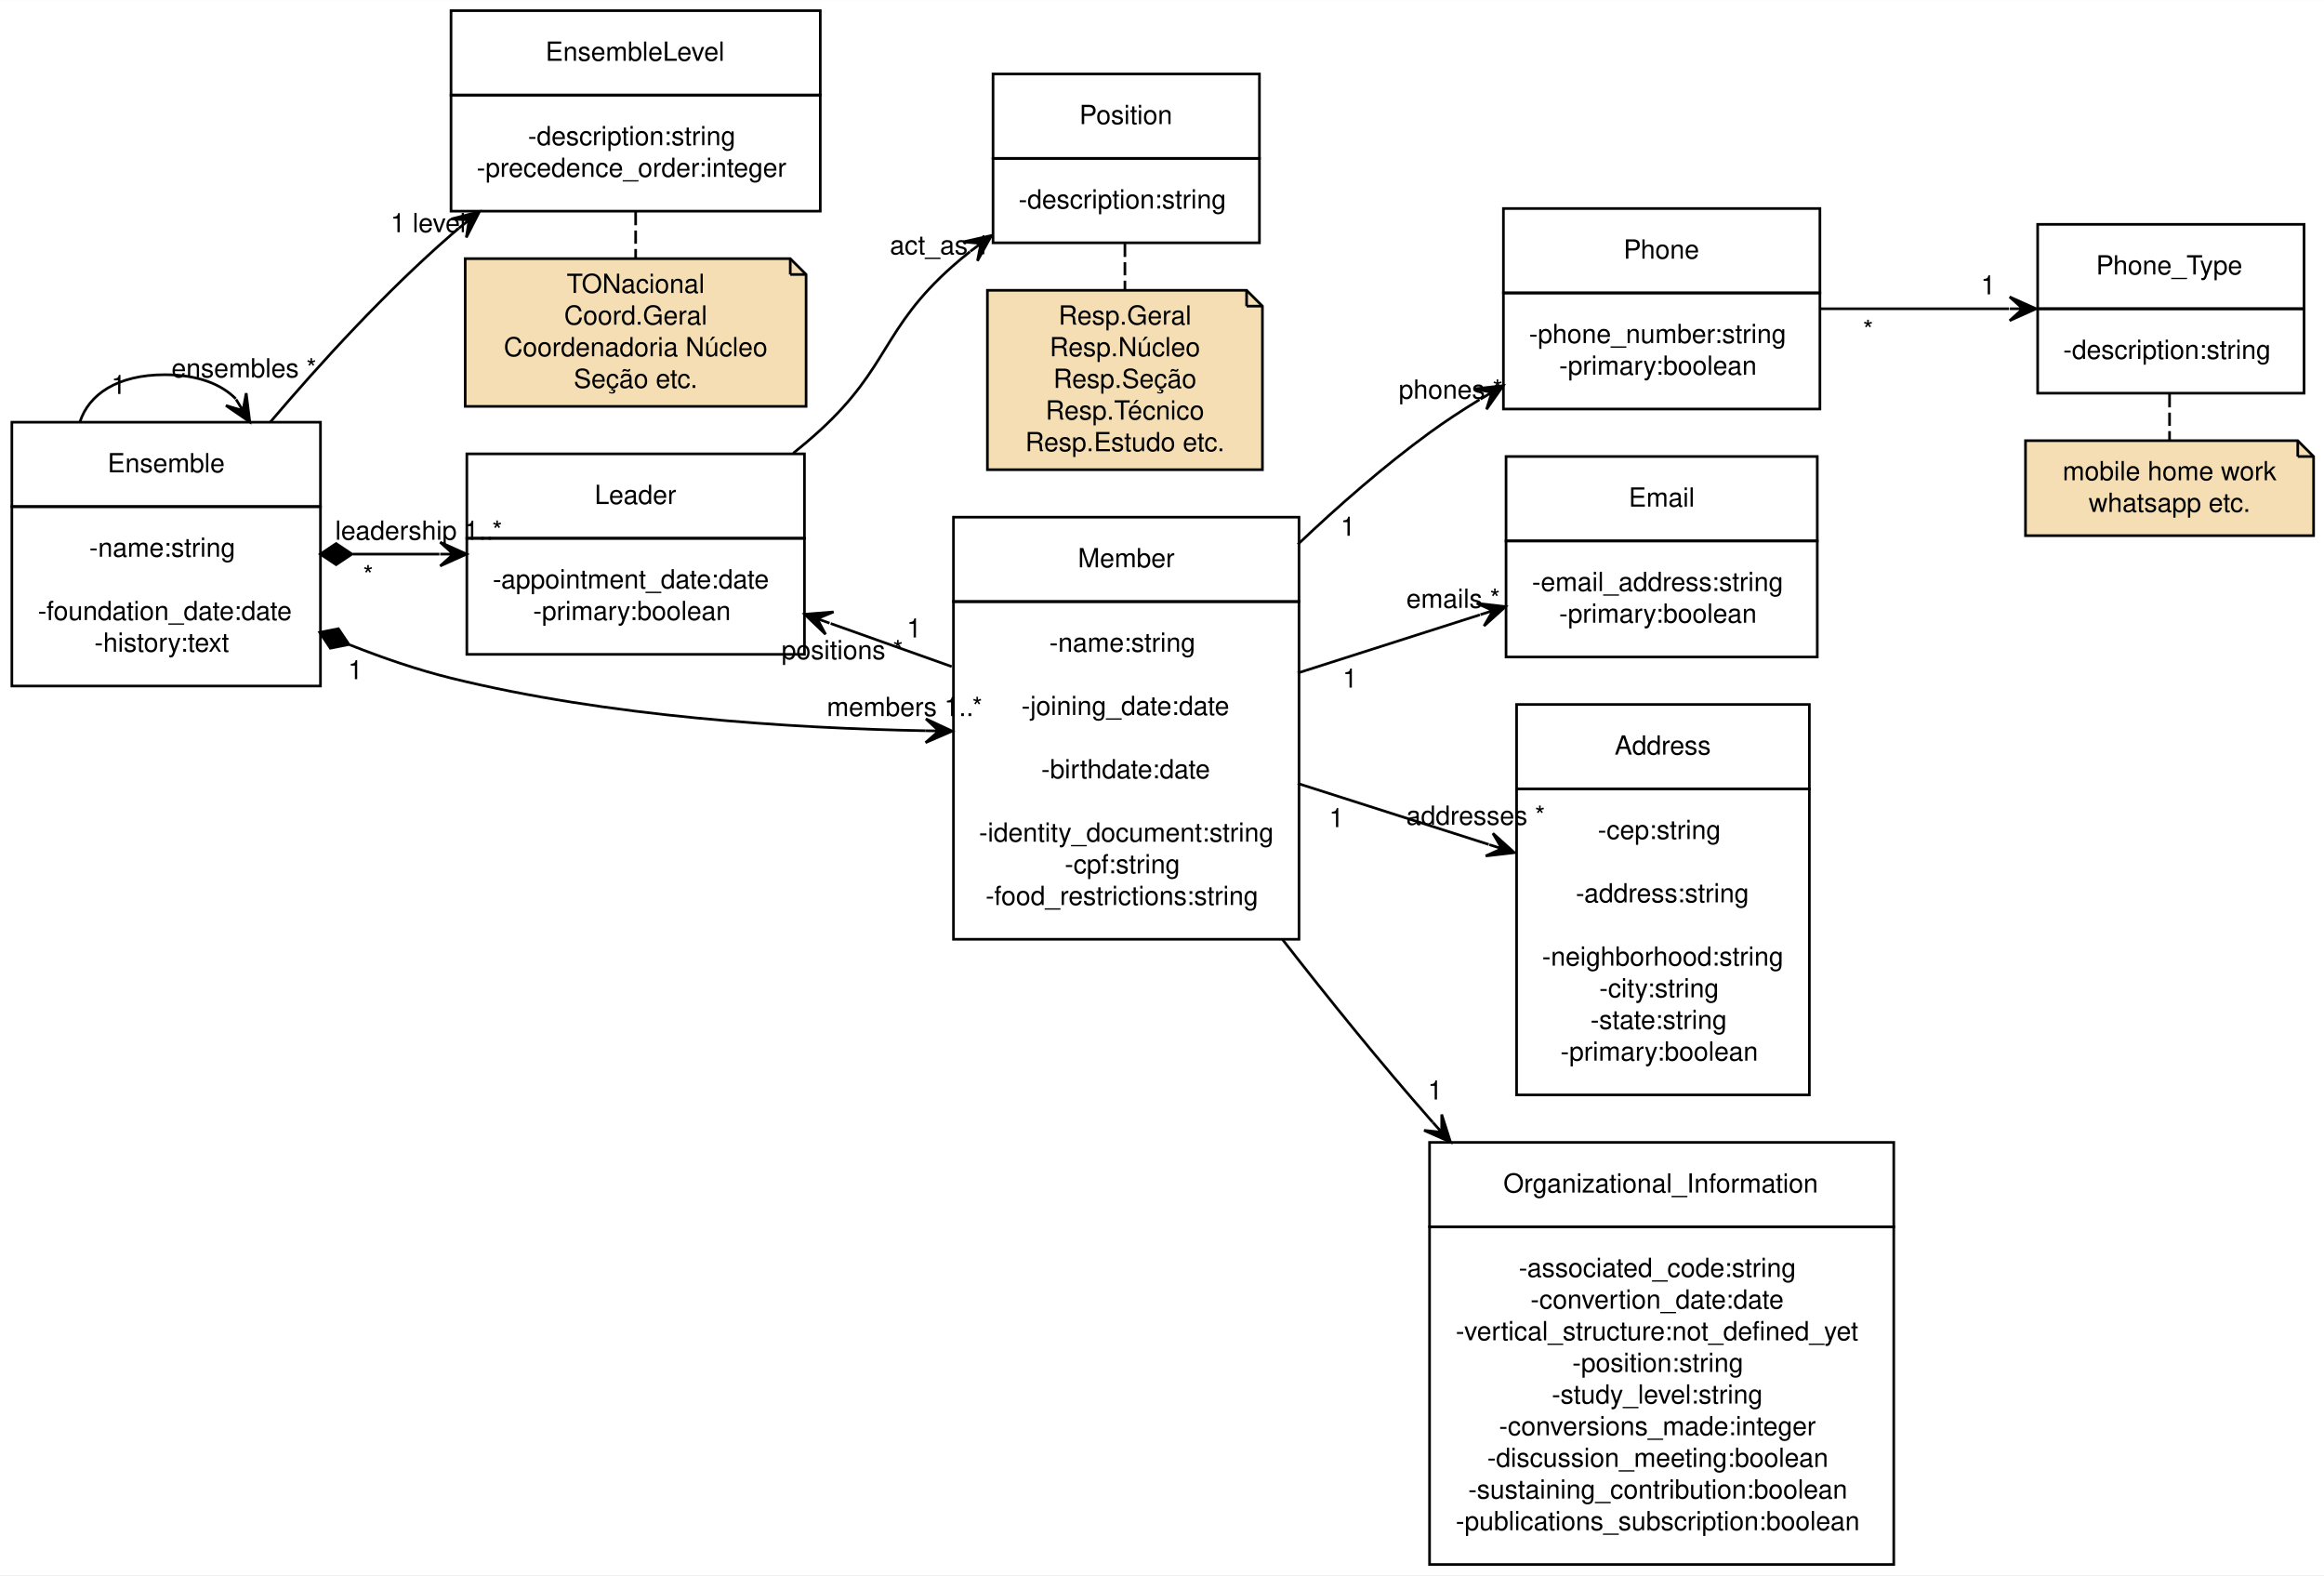
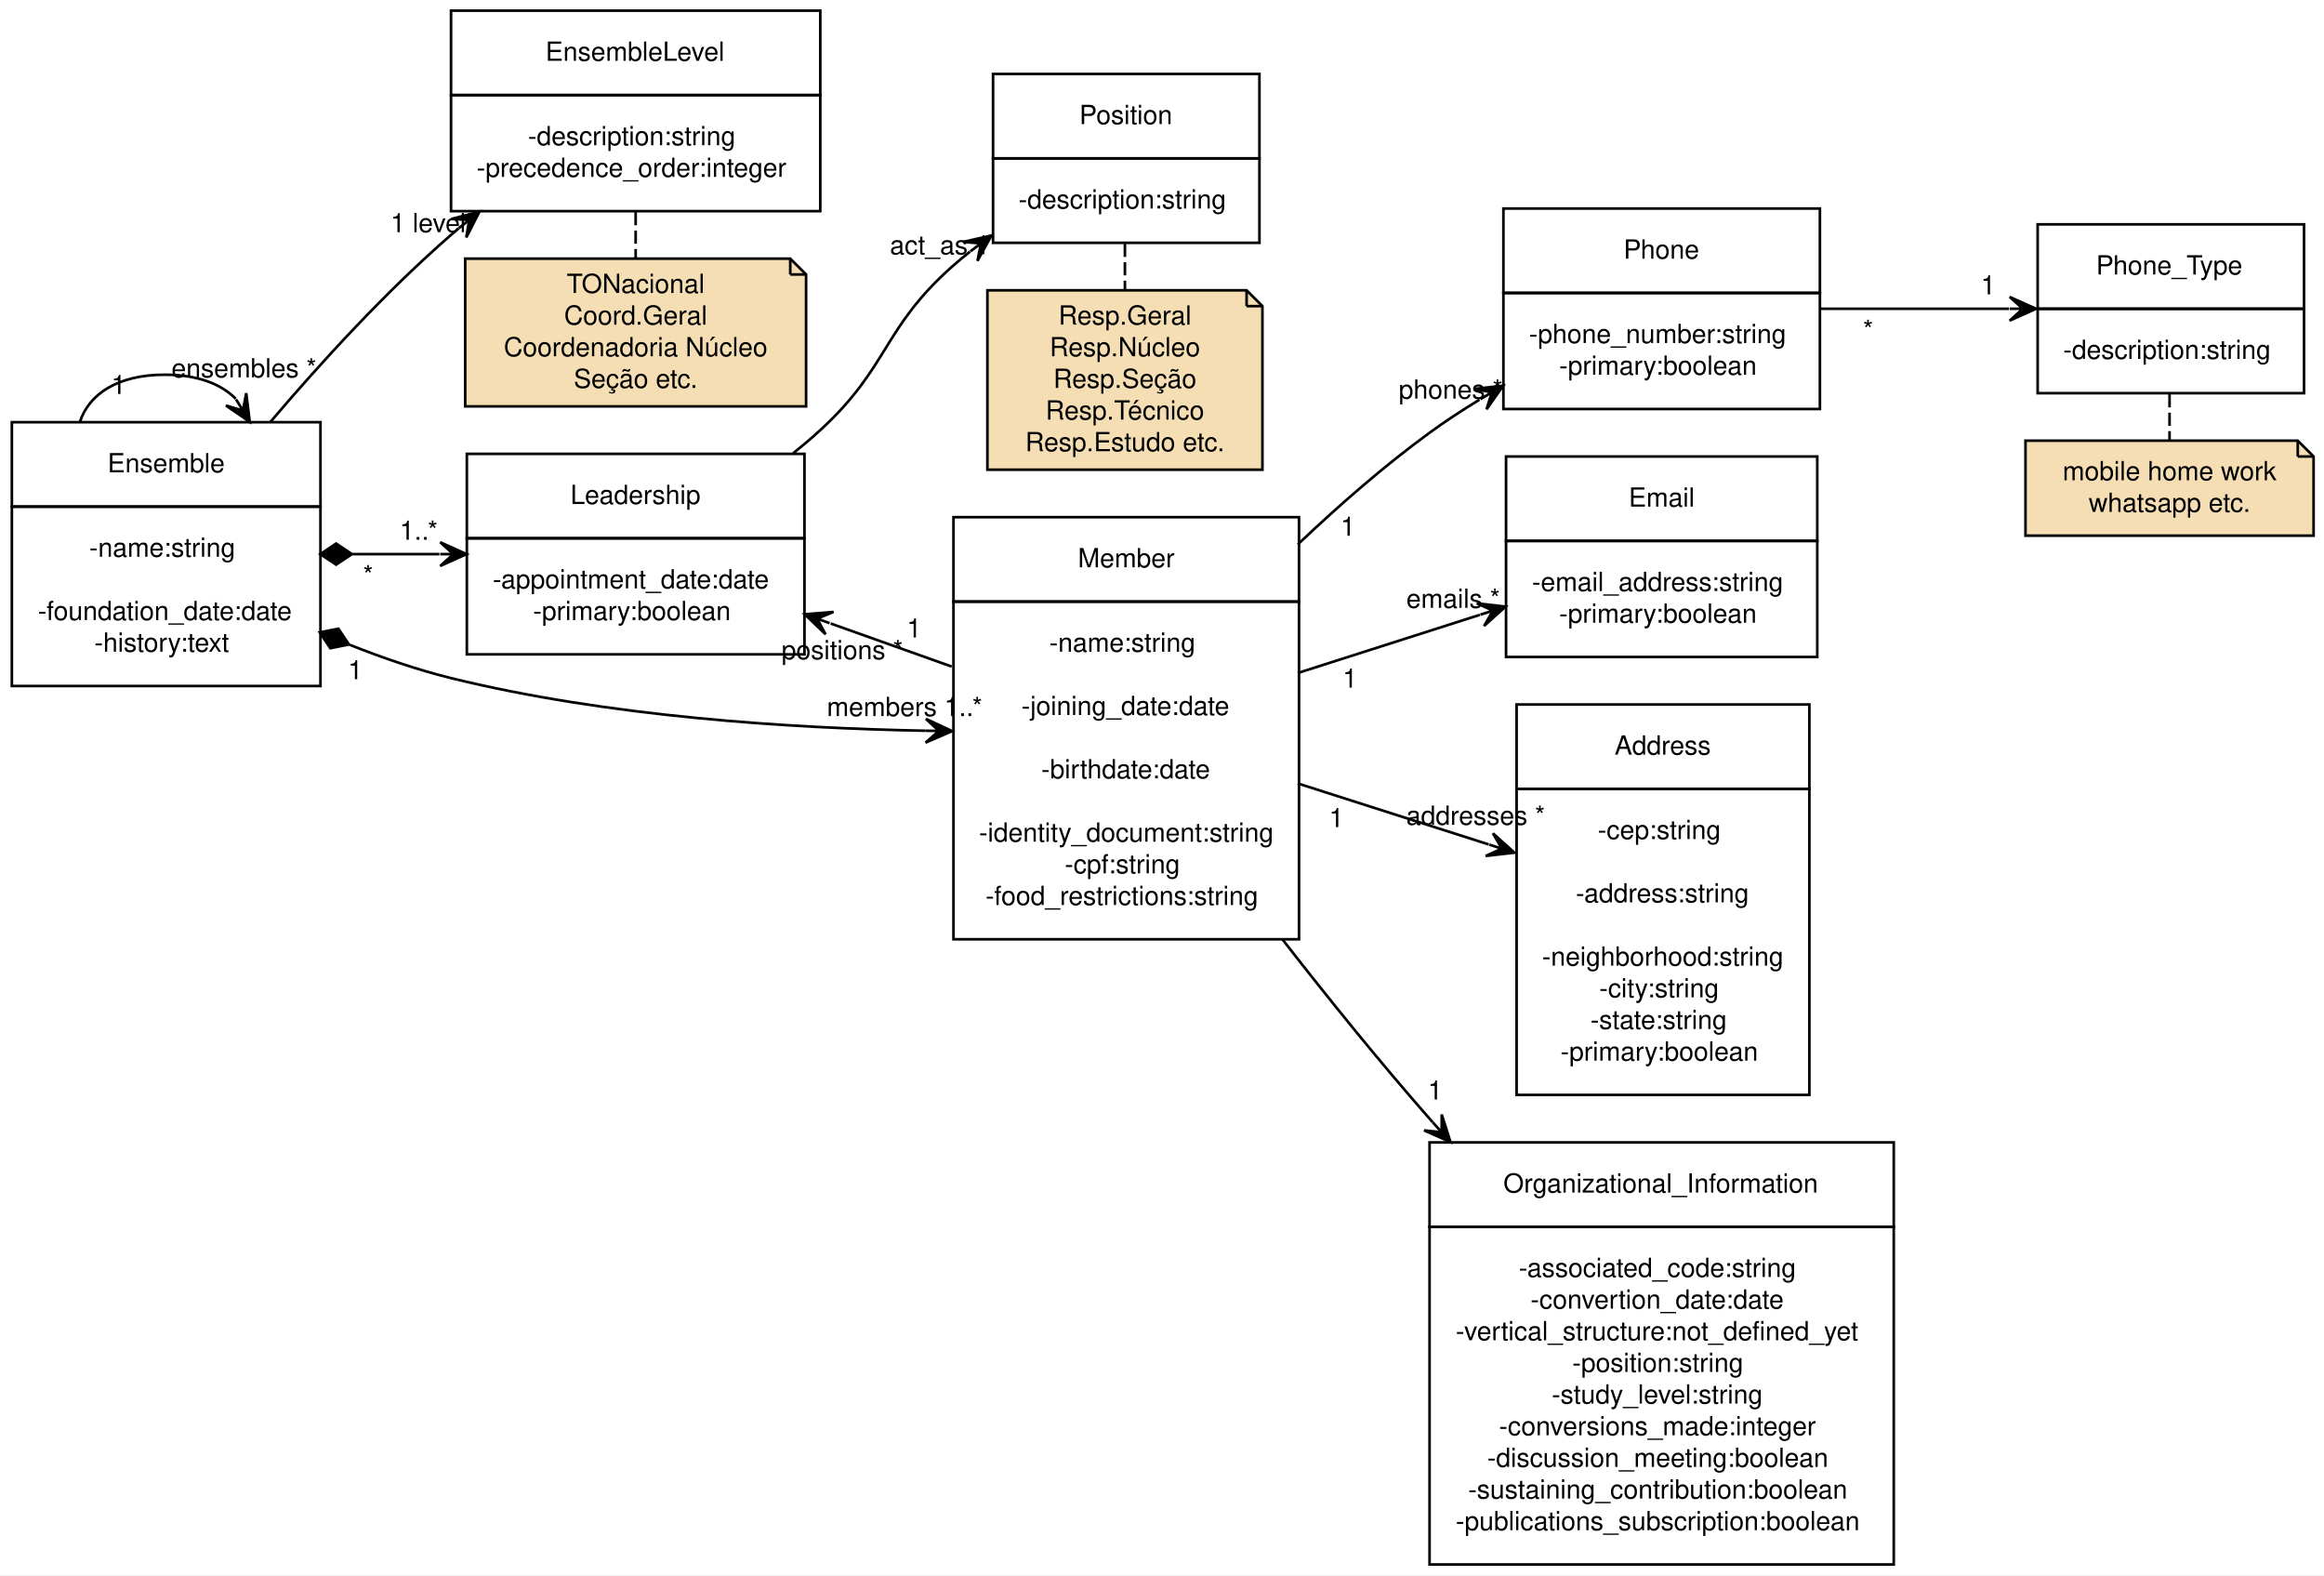
<svg xmlns="http://www.w3.org/2000/svg" width="881pt" height="597pt" viewBox="0.00 0.00 881.12 597.00">
  <g id="graph0" class="graph" transform="scale(1 1) rotate(0) translate(4 593)">
    <polygon fill="#ffffff" stroke="transparent" points="-4,4 -4,-593 877.115,-593 877.115,4 -4,4" />
    <g id="node1" class="node">
      <polygon fill="none" stroke="#000000" points="372.5,-533 372.5,-565 473.5,-565 473.5,-533 372.5,-533" />
      <text text-anchor="start" x="405.219" y="-546" font-family="Helvetica,sans-Serif" font-size="10.00" fill="#000000">Position</text>
      <polygon fill="none" stroke="#000000" points="372.5,-501 372.5,-533 473.5,-533 473.5,-501 372.5,-501" />
      <text text-anchor="start" x="382.163" y="-514" font-family="Helvetica,sans-Serif" font-size="10.00" fill="#000000"> -description:string</text>
    </g>
    <g id="node12" class="node">
      <polygon fill="#f5deb3" stroke="#000000" points="468.637,-483 370.363,-483 370.363,-415 474.637,-415 474.637,-477 468.637,-483" />
      <polyline fill="none" stroke="#000000" points="468.637,-483 468.637,-477 " />
      <polyline fill="none" stroke="#000000" points="474.637,-477 468.637,-477 " />
      <text text-anchor="middle" x="422.5" y="-470" font-family="Helvetica,sans-Serif" font-size="10.00" fill="#000000">Resp.Geral</text>
      <text text-anchor="middle" x="422.5" y="-458" font-family="Helvetica,sans-Serif" font-size="10.00" fill="#000000">Resp.Núcleo</text>
      <text text-anchor="middle" x="422.5" y="-446" font-family="Helvetica,sans-Serif" font-size="10.00" fill="#000000">Resp.Seção</text>
      <text text-anchor="middle" x="422.5" y="-434" font-family="Helvetica,sans-Serif" font-size="10.00" fill="#000000">Resp.Técnico</text>
      <text text-anchor="middle" x="422.5" y="-422" font-family="Helvetica,sans-Serif" font-size="10.00" fill="#000000">Resp.Estudo etc.</text>
    </g>
    <g id="edge11" class="edge">
      <path fill="none" stroke="#000000" stroke-dasharray="5,2" d="M422.5,-500.659C422.5,-494.815 422.5,-488.97 422.5,-483.125" />
    </g>
    <g id="node2" class="node">
      <polygon fill="none" stroke="#000000" points="768.558,-476 768.558,-508 869.558,-508 869.558,-476 768.558,-476" />
      <text text-anchor="start" x="790.712" y="-489" font-family="Helvetica,sans-Serif" font-size="10.00" fill="#000000">Phone_Type</text>
      <polygon fill="none" stroke="#000000" points="768.558,-444 768.558,-476 869.558,-476 869.558,-444 768.558,-444" />
      <text text-anchor="start" x="778.221" y="-457" font-family="Helvetica,sans-Serif" font-size="10.00" fill="#000000"> -description:string</text>
    </g>
    <g id="node13" class="node">
      <polygon fill="#f5deb3" stroke="#000000" points="867.173,-426 763.942,-426 763.942,-390 873.173,-390 873.173,-420 867.173,-426" />
      <polyline fill="none" stroke="#000000" points="867.173,-426 867.173,-420 " />
      <polyline fill="none" stroke="#000000" points="873.173,-420 867.173,-420 " />
      <text text-anchor="middle" x="818.558" y="-411" font-family="Helvetica,sans-Serif" font-size="10.00" fill="#000000">mobile home work</text>
      <text text-anchor="middle" x="818.558" y="-399" font-family="Helvetica,sans-Serif" font-size="10.00" fill="#000000">whatsapp etc.</text>
    </g>
    <g id="edge14" class="edge">
      <path fill="none" stroke="#000000" stroke-dasharray="5,2" d="M818.558,-443.619C818.558,-437.767 818.558,-431.915 818.558,-426.062" />
    </g>
    <g id="node3" class="node">
      <polygon fill="none" stroke="#000000" points="566,-482 566,-514 686,-514 686,-482 566,-482" />
      <text text-anchor="start" x="611.548" y="-495" font-family="Helvetica,sans-Serif" font-size="10.00" fill="#000000">Phone</text>
      <polygon fill="none" stroke="#000000" points="566,-438 566,-482 686,-482 686,-438 566,-438" />
      <text text-anchor="start" x="575.71" y="-463" font-family="Helvetica,sans-Serif" font-size="10.00" fill="#000000"> -phone_number:string</text>
      <text text-anchor="start" x="587.108" y="-451" font-family="Helvetica,sans-Serif" font-size="10.00" fill="#000000"> -primary:boolean</text>
    </g>
    <g id="edge13" class="edge">
      <path fill="none" stroke="#000000" d="M686.134,-476C708.909,-476 734.841,-476 757.683,-476" />
      <polygon fill="#000000" stroke="#000000" points="767.939,-476 757.939,-480.5 762.939,-476 757.939,-476 757.939,-476 757.939,-476 762.939,-476 757.939,-471.5 767.939,-476 767.939,-476" />
      <text text-anchor="middle" x="749.813" y="-481.452" font-family="Helvetica,sans-Serif" font-size="10.00" fill="#000000">1</text>
      <text text-anchor="middle" x="704.26" y="-464.548" font-family="Helvetica,sans-Serif" font-size="10.00" fill="#000000">*</text>
    </g>
    <g id="node4" class="node">
      <polygon fill="none" stroke="#000000" points="567,-388 567,-420 685,-420 685,-388 567,-388" />
      <text text-anchor="start" x="613.503" y="-401" font-family="Helvetica,sans-Serif" font-size="10.00" fill="#000000">Email</text>
      <polygon fill="none" stroke="#000000" points="567,-344 567,-388 685,-388 685,-344 567,-344" />
      <text text-anchor="start" x="576.83" y="-369" font-family="Helvetica,sans-Serif" font-size="10.00" fill="#000000"> -email_address:string</text>
      <text text-anchor="start" x="587.108" y="-357" font-family="Helvetica,sans-Serif" font-size="10.00" fill="#000000"> -primary:boolean</text>
    </g>
    <g id="node5" class="node">
      <polygon fill="none" stroke="#000000" points="571,-294 571,-326 682,-326 682,-294 571,-294" />
      <text text-anchor="start" x="608.163" y="-307" font-family="Helvetica,sans-Serif" font-size="10.00" fill="#000000">Address</text>
      <polygon fill="none" stroke="#000000" points="571,-178 571,-294 682,-294 682,-178 571,-178" />
      <text text-anchor="start" x="601.775" y="-275" font-family="Helvetica,sans-Serif" font-size="10.00" fill="#000000"> -cep:string</text>
      <text text-anchor="start" x="593.441" y="-251" font-family="Helvetica,sans-Serif" font-size="10.00" fill="#000000">-address:string</text>
      <text text-anchor="start" x="580.654" y="-227" font-family="Helvetica,sans-Serif" font-size="10.00" fill="#000000">-neighborhood:string</text>
      <text text-anchor="start" x="602.335" y="-215" font-family="Helvetica,sans-Serif" font-size="10.00" fill="#000000"> -city:string</text>
      <text text-anchor="start" x="598.996" y="-203" font-family="Helvetica,sans-Serif" font-size="10.00" fill="#000000"> -state:string</text>
      <text text-anchor="start" x="587.608" y="-191" font-family="Helvetica,sans-Serif" font-size="10.00" fill="#000000"> -primary:boolean</text>
    </g>
    <g id="node6" class="node">
      <polygon fill="none" stroke="#000000" points="167,-557 167,-589 307,-589 307,-557 167,-557" />
      <text text-anchor="start" x="202.826" y="-570" font-family="Helvetica,sans-Serif" font-size="10.00" fill="#000000">EnsembleLevel</text>
      <polygon fill="none" stroke="#000000" points="167,-513 167,-557 307,-557 307,-513 167,-513" />
      <text text-anchor="start" x="196.163" y="-538" font-family="Helvetica,sans-Serif" font-size="10.00" fill="#000000"> -description:string</text>
      <text text-anchor="start" x="176.707" y="-526" font-family="Helvetica,sans-Serif" font-size="10.00" fill="#000000"> -precedence_order:integer</text>
    </g>
    <g id="node11" class="node">
      <polygon fill="#f5deb3" stroke="#000000" points="295.62,-495 172.38,-495 172.38,-439 301.62,-439 301.62,-489 295.62,-495" />
      <polyline fill="none" stroke="#000000" points="295.62,-495 295.62,-489 " />
      <polyline fill="none" stroke="#000000" points="301.62,-489 295.62,-489 " />
      <text text-anchor="middle" x="237" y="-482" font-family="Helvetica,sans-Serif" font-size="10.00" fill="#000000">TONacional</text>
      <text text-anchor="middle" x="237" y="-470" font-family="Helvetica,sans-Serif" font-size="10.00" fill="#000000">Coord.Geral</text>
      <text text-anchor="middle" x="237" y="-458" font-family="Helvetica,sans-Serif" font-size="10.00" fill="#000000">Coordenadoria Núcleo</text>
      <text text-anchor="middle" x="237" y="-446" font-family="Helvetica,sans-Serif" font-size="10.00" fill="#000000">Seção etc.</text>
    </g>
    <g id="edge1" class="edge">
      <path fill="none" stroke="#000000" stroke-dasharray="5,2" d="M237,-512.65C237,-506.84 237,-501.029 237,-495.219" />
    </g>
    <g id="node7" class="node">
      <polygon fill="none" stroke="#000000" points=".5,-401 .5,-433 117.5,-433 117.5,-401 .5,-401" />
      <text text-anchor="start" x="36.773" y="-414" font-family="Helvetica,sans-Serif" font-size="10.00" fill="#000000">Ensemble</text>
      <polygon fill="none" stroke="#000000" points=".5,-333 .5,-401 117.5,-401 117.5,-333 .5,-333" />
      <text text-anchor="start" x="29.831" y="-382" font-family="Helvetica,sans-Serif" font-size="10.00" fill="#000000"> -name:string</text>
      <text text-anchor="start" x="10.366" y="-358" font-family="Helvetica,sans-Serif" font-size="10.00" fill="#000000">-foundation_date:date</text>
      <text text-anchor="start" x="31.776" y="-346" font-family="Helvetica,sans-Serif" font-size="10.00" fill="#000000"> -history:text</text>
    </g>
    <g id="edge2" class="edge">
      <path fill="none" stroke="#000000" d="M98.446,-433.015C117.916,-455.902 142.404,-482.62 167,-504 167.963,-504.837 168.942,-505.672 169.934,-506.503" />
      <polygon fill="#000000" stroke="#000000" points="177.768,-512.799 167.154,-510.042 173.87,-509.667 169.973,-506.535 169.973,-506.535 169.973,-506.535 173.87,-509.667 172.792,-503.027 177.768,-512.799 177.768,-512.799" />
      <text text-anchor="middle" x="158.344" y="-505.032" font-family="Helvetica,sans-Serif" font-size="10.00" fill="#000000">1 level</text>
    </g>
    <g id="edge3" class="edge">
      <path fill="none" stroke="#000000" d="M26.298,-433.114C29.688,-443.518 40.422,-451 58.5,-451 70.929,-451 79.886,-447.464 85.372,-441.873" />
      <polygon fill="#000000" stroke="#000000" points="90.702,-433.114 89.348,-443.996 88.103,-437.385 85.504,-441.657 85.504,-441.657 85.504,-441.657 88.103,-437.385 81.659,-439.318 90.702,-433.114 90.702,-433.114" />
      <text text-anchor="middle" x="88.5" y="-449.992" font-family="Helvetica,sans-Serif" font-size="10.00" fill="#000000">ensembles *</text>
      <text text-anchor="middle" x="40.977" y="-443.698" font-family="Helvetica,sans-Serif" font-size="10.00" fill="#000000">1</text>
    </g>
    <g id="node8" class="node">
      <polygon fill="none" stroke="#000000" points="173,-389 173,-421 301,-421 301,-389 173,-389" />
-       <text text-anchor="start" x="221.438" y="-402" font-family="Helvetica,sans-Serif" font-size="10.00" fill="#000000">Leader</text>
+       <text text-anchor="start" x="212.269" y="-402" font-family="Helvetica,sans-Serif" font-size="10.00" fill="#000000">Leadership</text>
      <polygon fill="none" stroke="#000000" points="173,-345 173,-389 301,-389 301,-345 173,-345" />
      <text text-anchor="start" x="182.811" y="-370" font-family="Helvetica,sans-Serif" font-size="10.00" fill="#000000"> -appointment_date:date</text>
      <text text-anchor="start" x="198.108" y="-358" font-family="Helvetica,sans-Serif" font-size="10.00" fill="#000000"> -primary:boolean</text>
    </g>
    <g id="edge4" class="edge">
      <path fill="none" stroke="#000000" d="M129.763,-383C140.562,-383 151.728,-383 162.592,-383" />
      <polygon fill="#000000" stroke="#000000" points="129.442,-383 123.442,-387 117.442,-383 123.442,-379 129.442,-383" />
      <polygon fill="#000000" stroke="#000000" points="172.893,-383 162.893,-387.5 167.893,-383 162.893,-383 162.893,-383 162.893,-383 167.893,-383 162.893,-378.5 172.893,-383 172.893,-383" />
-       <text text-anchor="middle" x="154.767" y="-388.452" font-family="Helvetica,sans-Serif" font-size="10.00" fill="#000000">leadership 1..*</text>
+       <text text-anchor="middle" x="154.767" y="-388.452" font-family="Helvetica,sans-Serif" font-size="10.00" fill="#000000">1..*</text>
      <text text-anchor="middle" x="135.568" y="-371.548" font-family="Helvetica,sans-Serif" font-size="10.00" fill="#000000">*</text>
    </g>
    <g id="node9" class="node">
      <polygon fill="none" stroke="#000000" points="357.5,-365 357.5,-397 488.5,-397 488.5,-365 357.5,-365" />
      <text text-anchor="start" x="404.668" y="-378" font-family="Helvetica,sans-Serif" font-size="10.00" fill="#000000">Member</text>
      <polygon fill="none" stroke="#000000" points="357.5,-237 357.5,-365 488.5,-365 488.5,-237 357.5,-237" />
      <text text-anchor="start" x="393.831" y="-346" font-family="Helvetica,sans-Serif" font-size="10.00" fill="#000000"> -name:string</text>
      <text text-anchor="start" x="383.264" y="-322" font-family="Helvetica,sans-Serif" font-size="10.00" fill="#000000">-joining_date:date</text>
      <text text-anchor="start" x="390.767" y="-298" font-family="Helvetica,sans-Serif" font-size="10.00" fill="#000000">-birthdate:date</text>
      <text text-anchor="start" x="367.156" y="-274" font-family="Helvetica,sans-Serif" font-size="10.00" fill="#000000">-identity_document:string</text>
      <text text-anchor="start" x="399.665" y="-262" font-family="Helvetica,sans-Serif" font-size="10.00" fill="#000000"> -cpf:string</text>
      <text text-anchor="start" x="369.661" y="-250" font-family="Helvetica,sans-Serif" font-size="10.00" fill="#000000"> -food_restrictions:string</text>
    </g>
    <g id="edge5" class="edge">
      <path fill="none" stroke="#000000" d="M128.561,-348.63C141.113,-343.641 154.257,-339.139 167,-336 226.318,-321.389 295.529,-316.987 346.944,-316.045" />
      <polygon fill="#000000" stroke="#000000" points="128.317,-348.731 124.304,-354.722 117.23,-353.323 121.243,-347.331 128.317,-348.731" />
      <polygon fill="#000000" stroke="#000000" points="356.981,-315.901 347.047,-320.544 351.982,-315.973 346.982,-316.045 346.982,-316.045 346.982,-316.045 351.982,-315.973 346.918,-311.545 356.981,-315.901 356.981,-315.901" />
      <text text-anchor="middle" x="338.978" y="-321.613" font-family="Helvetica,sans-Serif" font-size="10.00" fill="#000000">members 1..*</text>
      <text text-anchor="middle" x="130.742" y="-335.578" font-family="Helvetica,sans-Serif" font-size="10.00" fill="#000000">1</text>
    </g>
    <g id="edge10" class="edge">
      <path fill="none" stroke="#000000" d="M296.771,-421.279C300.322,-424.117 303.762,-427.033 307,-430 333.101,-453.914 330.52,-468.506 357,-492 359.164,-493.92 361.428,-495.807 363.76,-497.654" />
      <polygon fill="#000000" stroke="#000000" points="371.903,-503.764 361.204,-501.362 367.904,-500.763 363.904,-497.762 363.904,-497.762 363.904,-497.762 367.904,-500.763 366.605,-494.163 371.903,-503.764 371.903,-503.764" />
      <text text-anchor="middle" x="352.332" y="-496.646" font-family="Helvetica,sans-Serif" font-size="10.00" fill="#000000">act_as 1</text>
    </g>
    <g id="edge12" class="edge">
      <path fill="none" stroke="#000000" d="M310.945,-356.691C326.11,-351.295 341.974,-345.651 356.824,-340.367" />
      <polygon fill="#000000" stroke="#000000" points="301.098,-360.194 309.011,-352.602 305.809,-358.518 310.52,-356.842 310.52,-356.842 310.52,-356.842 305.809,-358.518 312.028,-361.082 301.098,-360.194 301.098,-360.194" />
      <text text-anchor="middle" x="342.58" y="-351.406" font-family="Helvetica,sans-Serif" font-size="10.00" fill="#000000">1</text>
      <text text-anchor="middle" x="315.342" y="-343.155" font-family="Helvetica,sans-Serif" font-size="10.00" fill="#000000">positions *</text>
    </g>
    <g id="edge7" class="edge">
      <path fill="none" stroke="#000000" d="M488.07,-386.692C503.704,-401.535 520.851,-416.489 538,-429 543.964,-433.351 550.382,-437.556 556.937,-441.544" />
      <polygon fill="#000000" stroke="#000000" points="565.931,-446.839 555.03,-445.643 561.622,-444.302 557.313,-441.765 557.313,-441.765 557.313,-441.765 561.622,-444.302 559.597,-437.887 565.931,-446.839 565.931,-446.839" />
      <text text-anchor="middle" x="546.023" y="-441.926" font-family="Helvetica,sans-Serif" font-size="10.00" fill="#000000">phones *</text>
      <text text-anchor="middle" x="507.064" y="-389.956" font-family="Helvetica,sans-Serif" font-size="10.00" fill="#000000">1</text>
    </g>
    <g id="edge8" class="edge">
      <path fill="none" stroke="#000000" d="M488.009,-337.924C510.073,-344.972 534.753,-352.855 557.073,-359.984" />
      <polygon fill="#000000" stroke="#000000" points="566.81,-363.094 555.915,-364.338 562.048,-361.573 557.285,-360.051 557.285,-360.051 557.285,-360.051 562.048,-361.573 558.654,-355.765 566.81,-363.094 566.81,-363.094" />
      <text text-anchor="middle" x="546.972" y="-362.631" font-family="Helvetica,sans-Serif" font-size="10.00" fill="#000000">emails *</text>
      <text text-anchor="middle" x="507.847" y="-332.388" font-family="Helvetica,sans-Serif" font-size="10.00" fill="#000000">1</text>
    </g>
    <g id="edge9" class="edge">
      <path fill="none" stroke="#000000" d="M488.009,-296.076C511.189,-288.672 537.255,-280.346 560.44,-272.941" />
      <polygon fill="#000000" stroke="#000000" points="570.183,-269.829 562.026,-277.158 565.419,-271.35 560.657,-272.871 560.657,-272.871 560.657,-272.871 565.419,-271.35 559.287,-268.585 570.183,-269.829 570.183,-269.829" />
      <text text-anchor="middle" x="555.487" y="-280.396" font-family="Helvetica,sans-Serif" font-size="10.00" fill="#000000">addresses *</text>
      <text text-anchor="middle" x="502.704" y="-279.509" font-family="Helvetica,sans-Serif" font-size="10.00" fill="#000000">1</text>
    </g>
    <g id="node10" class="node">
      <polygon fill="none" stroke="#000000" points="538,-128 538,-160 714,-160 714,-128 538,-128" />
      <text text-anchor="start" x="565.987" y="-141" font-family="Helvetica,sans-Serif" font-size="10.00" fill="#000000">Organizational_Information</text>
      <polygon fill="none" stroke="#000000" points="538,0 538,-128 714,-128 714,0 538,0" />
      <text text-anchor="start" x="571.819" y="-109" font-family="Helvetica,sans-Serif" font-size="10.00" fill="#000000"> -associated_code:string</text>
      <text text-anchor="start" x="576.26" y="-97" font-family="Helvetica,sans-Serif" font-size="10.00" fill="#000000"> -convertion_date:date</text>
      <text text-anchor="start" x="547.926" y="-85" font-family="Helvetica,sans-Serif" font-size="10.00" fill="#000000"> -vertical_structure:not_defined_yet</text>
      <text text-anchor="start" x="592.107" y="-73" font-family="Helvetica,sans-Serif" font-size="10.00" fill="#000000"> -position:string</text>
      <text text-anchor="start" x="584.328" y="-61" font-family="Helvetica,sans-Serif" font-size="10.00" fill="#000000"> -study_level:string</text>
      <text text-anchor="start" x="564.321" y="-49" font-family="Helvetica,sans-Serif" font-size="10.00" fill="#000000"> -conversions_made:integer</text>
      <text text-anchor="start" x="559.872" y="-37" font-family="Helvetica,sans-Serif" font-size="10.00" fill="#000000"> -discussion_meeting:boolean</text>
      <text text-anchor="start" x="552.645" y="-25" font-family="Helvetica,sans-Serif" font-size="10.00" fill="#000000"> -sustaining_contribution:boolean</text>
      <text text-anchor="start" x="547.925" y="-13" font-family="Helvetica,sans-Serif" font-size="10.00" fill="#000000"> -publications_subscription:boolean</text>
    </g>
    <g id="edge6" class="edge">
      <path fill="none" stroke="#000000" d="M482.27,-236.887C499.718,-214.484 519.169,-190.418 538,-169 538.404,-168.541 538.809,-168.081 539.216,-167.621" />
      <polygon fill="#000000" stroke="#000000" points="545.941,-160.125 542.612,-170.574 542.602,-163.847 539.263,-167.569 539.263,-167.569 539.263,-167.569 542.602,-163.847 535.913,-164.564 545.941,-160.125 545.941,-160.125" />
      <text text-anchor="middle" x="540.128" y="-176.262" font-family="Helvetica,sans-Serif" font-size="10.00" fill="#000000">1</text>
    </g>
  </g>
</svg>
